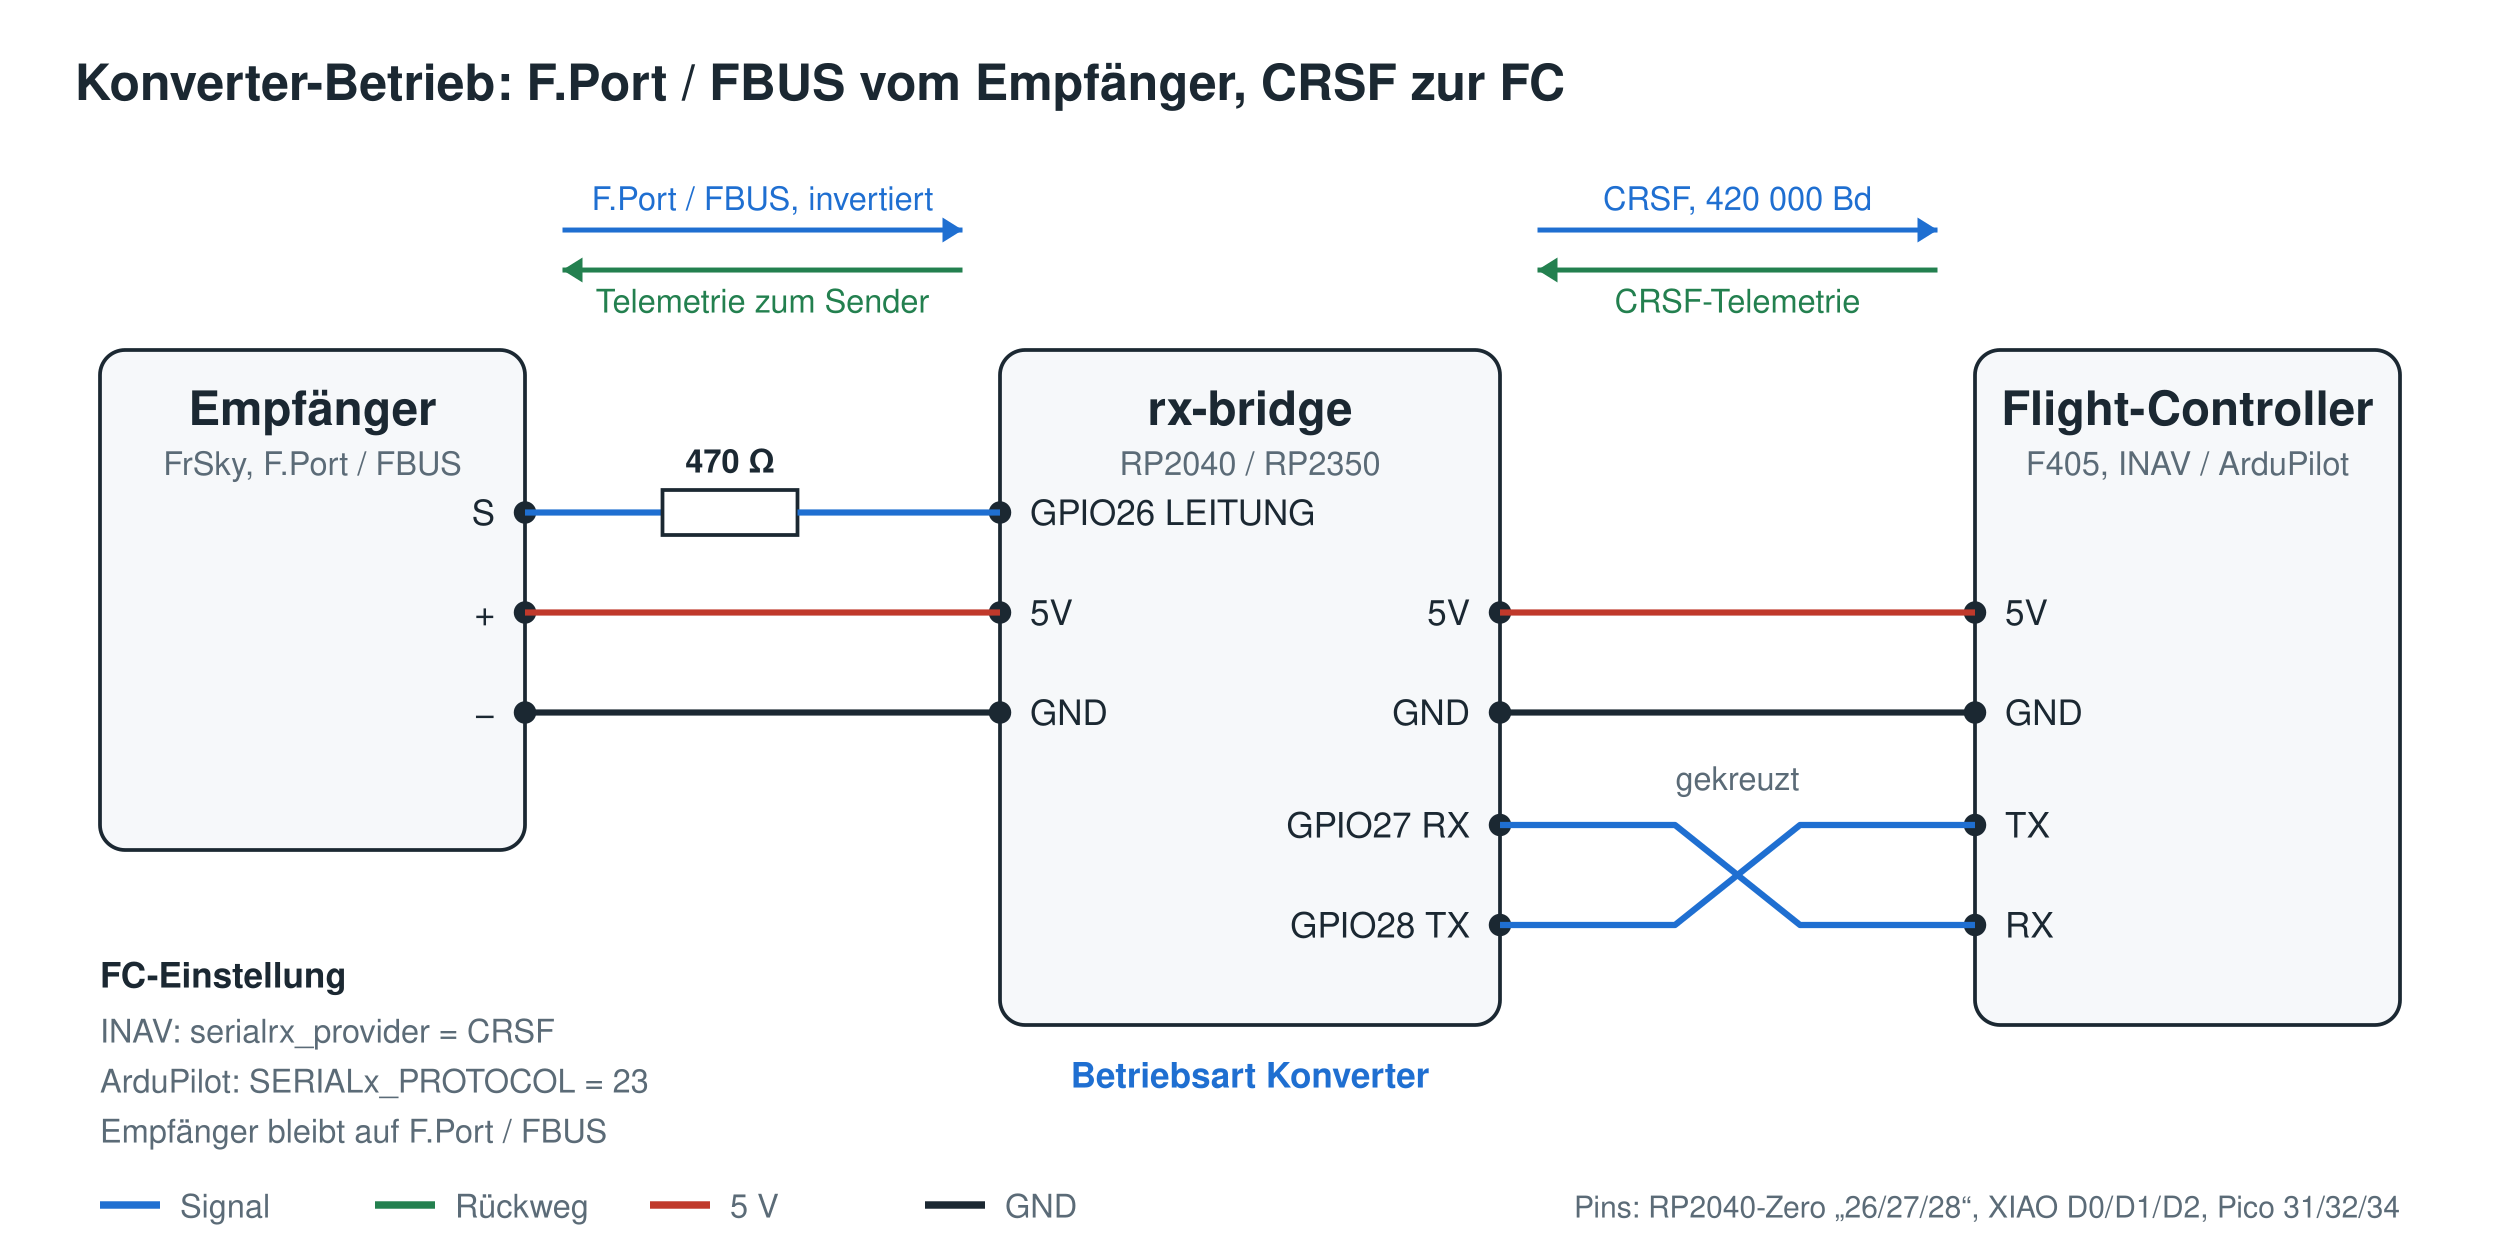
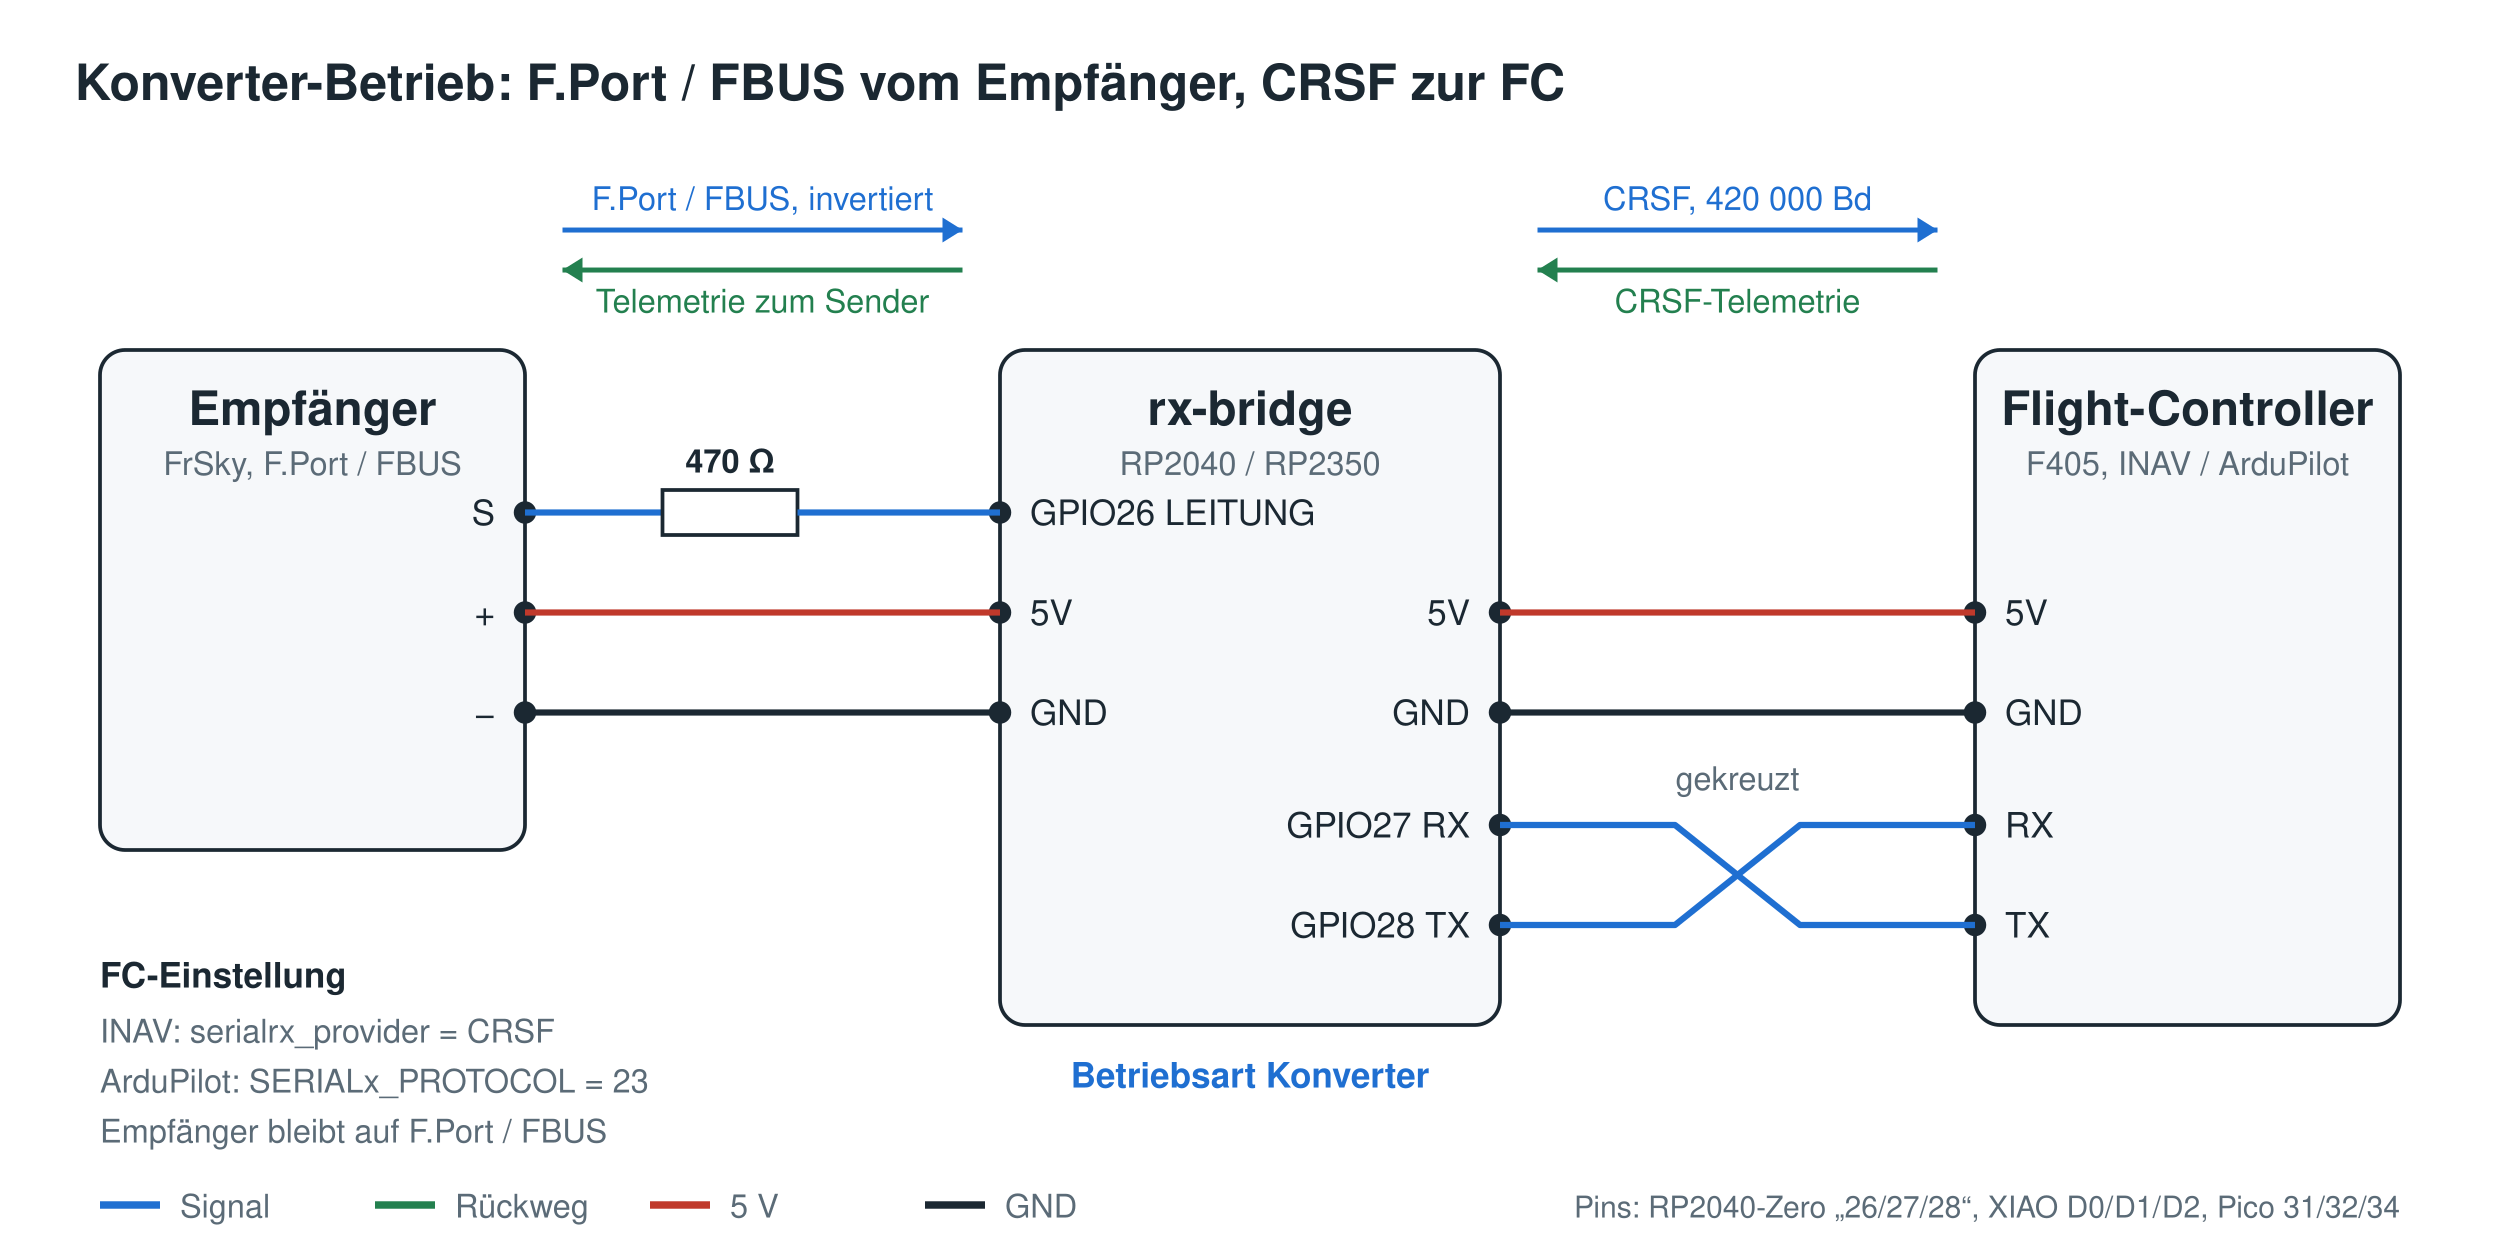
<svg xmlns="http://www.w3.org/2000/svg" viewBox="0 0 1000 500" width="1000" height="500" font-family="Barlow, Segoe UI, Helvetica, Arial, sans-serif">
  <rect width="1000" height="500" fill="#ffffff" />
  <text x="30" y="40" font-size="20" font-weight="600" fill="#1b2832" text-anchor="start">Konverter-Betrieb: F.Port / FBUS vom Empfänger, CRSF zur FC</text>
  <rect x="40" y="140" width="170" height="200" rx="10" fill="#f6f8fa" stroke="#1b2832" stroke-width="1.5" />
  <text x="125.0" y="170" font-size="19" font-weight="600" fill="#1b2832" text-anchor="middle">Empfänger</text>
  <text x="125.0" y="190" font-size="13" font-weight="400" fill="#5b6b77" text-anchor="middle">FrSky, F.Port / FBUS</text>
  <circle cx="210" cy="205" r="4.5" fill="#1b2832" />
  <text x="198" y="210" font-size="14" font-weight="500" fill="#1b2832" text-anchor="end">S</text>
  <circle cx="210" cy="245" r="4.5" fill="#1b2832" />
  <text x="198" y="250" font-size="14" font-weight="500" fill="#1b2832" text-anchor="end">+</text>
  <circle cx="210" cy="285" r="4.5" fill="#1b2832" />
  <text x="198" y="290" font-size="14" font-weight="500" fill="#1b2832" text-anchor="end">−</text>
  <rect x="400" y="140" width="200" height="270" rx="10" fill="#f6f8fa" stroke="#1b2832" stroke-width="1.5" />
  <text x="500.0" y="170" font-size="19" font-weight="600" fill="#1b2832" text-anchor="middle">rx-bridge</text>
  <text x="500.0" y="190" font-size="13" font-weight="400" fill="#5b6b77" text-anchor="middle">RP2040 / RP2350</text>
  <circle cx="400" cy="205" r="4.5" fill="#1b2832" />
  <text x="412" y="210" font-size="14" font-weight="500" fill="#1b2832" text-anchor="start">GPIO26 LEITUNG</text>
  <circle cx="400" cy="245" r="4.5" fill="#1b2832" />
  <text x="412" y="250" font-size="14" font-weight="500" fill="#1b2832" text-anchor="start">5V</text>
  <circle cx="400" cy="285" r="4.5" fill="#1b2832" />
  <text x="412" y="290" font-size="14" font-weight="500" fill="#1b2832" text-anchor="start">GND</text>
  <circle cx="600" cy="330" r="4.5" fill="#1b2832" />
  <text x="588" y="335" font-size="14" font-weight="500" fill="#1b2832" text-anchor="end">GPIO27 RX</text>
  <circle cx="600" cy="370" r="4.5" fill="#1b2832" />
  <text x="588" y="375" font-size="14" font-weight="500" fill="#1b2832" text-anchor="end">GPIO28 TX</text>
  <circle cx="600" cy="245" r="4.5" fill="#1b2832" />
  <text x="588" y="250" font-size="14" font-weight="500" fill="#1b2832" text-anchor="end">5V</text>
  <circle cx="600" cy="285" r="4.5" fill="#1b2832" />
  <text x="588" y="290" font-size="14" font-weight="500" fill="#1b2832" text-anchor="end">GND</text>
  <rect x="790" y="140" width="170" height="270" rx="10" fill="#f6f8fa" stroke="#1b2832" stroke-width="1.5" />
  <text x="875.0" y="170" font-size="19" font-weight="600" fill="#1b2832" text-anchor="middle">Flight-Controller</text>
  <text x="875.0" y="190" font-size="13" font-weight="400" fill="#5b6b77" text-anchor="middle">F405, INAV / ArduPilot</text>
  <circle cx="790" cy="330" r="4.5" fill="#1b2832" />
-   <text x="802" y="335" font-size="14" font-weight="500" fill="#1b2832" text-anchor="start">TX</text>
+   <text x="802" y="335" font-size="14" font-weight="500" fill="#1b2832" text-anchor="start">RX</text>
  <circle cx="790" cy="370" r="4.5" fill="#1b2832" />
-   <text x="802" y="375" font-size="14" font-weight="500" fill="#1b2832" text-anchor="start">RX</text>
+   <text x="802" y="375" font-size="14" font-weight="500" fill="#1b2832" text-anchor="start">TX</text>
  <circle cx="790" cy="245" r="4.5" fill="#1b2832" />
  <text x="802" y="250" font-size="14" font-weight="500" fill="#1b2832" text-anchor="start">5V</text>
  <circle cx="790" cy="285" r="4.5" fill="#1b2832" />
  <text x="802" y="290" font-size="14" font-weight="500" fill="#1b2832" text-anchor="start">GND</text>
  <path d="M 210 205 L 265 205" fill="none" stroke="#1f6fd1" stroke-width="2.5" stroke-linejoin="round" />
  <rect x="265" y="196" width="54" height="18" fill="#fff" stroke="#1b2832" stroke-width="1.5" />
  <text x="292" y="189" font-size="13" font-weight="600" fill="#1b2832" text-anchor="middle">470 Ω</text>
  <path d="M 319 205 L 400 205" fill="none" stroke="#1f6fd1" stroke-width="2.5" stroke-linejoin="round" />
  <path d="M 210 245 L 400 245" fill="none" stroke="#c0392b" stroke-width="2.5" stroke-linejoin="round" />
  <path d="M 210 285 L 400 285" fill="none" stroke="#1b2832" stroke-width="2.5" stroke-linejoin="round" />
  <path d="M 600 245 L 790 245" fill="none" stroke="#c0392b" stroke-width="2.5" stroke-linejoin="round" />
  <path d="M 600 285 L 790 285" fill="none" stroke="#1b2832" stroke-width="2.5" stroke-linejoin="round" />
  <path d="M 600 330 L 670 330 L 720 370 L 790 370" fill="none" stroke="#1f6fd1" stroke-width="2.5" stroke-linejoin="round" />
  <path d="M 600 370 L 670 370 L 720 330 L 790 330" fill="none" stroke="#1f6fd1" stroke-width="2.5" stroke-linejoin="round" />
  <text x="695" y="316" font-size="13" font-weight="500" fill="#5b6b77" text-anchor="middle">gekreuzt</text>
  <path d="M 225 92 L 385 92" fill="none" stroke="#1f6fd1" stroke-width="2" stroke-linejoin="round" />
  <path d="M 385 92 L 377 87 L 377 97 Z" fill="#1f6fd1" />
  <text x="305.0" y="84" font-size="13" font-weight="500" fill="#1f6fd1" text-anchor="middle">F.Port / FBUS, invertiert</text>
  <path d="M 385 108 L 225 108" fill="none" stroke="#23804f" stroke-width="2" stroke-linejoin="round" />
  <path d="M 225 108 L 233 103 L 233 113 Z" fill="#23804f" />
  <text x="305.0" y="125" font-size="13" font-weight="500" fill="#23804f" text-anchor="middle">Telemetrie zum Sender</text>
  <path d="M 615 92 L 775 92" fill="none" stroke="#1f6fd1" stroke-width="2" stroke-linejoin="round" />
  <path d="M 775 92 L 767 87 L 767 97 Z" fill="#1f6fd1" />
  <text x="695.0" y="84" font-size="13" font-weight="500" fill="#1f6fd1" text-anchor="middle">CRSF, 420 000 Bd</text>
  <path d="M 775 108 L 615 108" fill="none" stroke="#23804f" stroke-width="2" stroke-linejoin="round" />
  <path d="M 615 108 L 623 103 L 623 113 Z" fill="#23804f" />
  <text x="695.0" y="125" font-size="13" font-weight="500" fill="#23804f" text-anchor="middle">CRSF-Telemetrie</text>
  <text x="500" y="435" font-size="14" font-weight="600" fill="#1f6fd1" text-anchor="middle">Betriebsart Konverter</text>
  <text x="40" y="395" font-size="14" font-weight="600" fill="#1b2832" text-anchor="start">FC-Einstellung</text>
  <text x="40" y="417" font-size="13" font-weight="400" fill="#5b6b77" text-anchor="start">INAV: serialrx_provider = CRSF</text>
  <text x="40" y="437" font-size="13" font-weight="400" fill="#5b6b77" text-anchor="start">ArduPilot: SERIALx_PROTOCOL = 23</text>
  <text x="40" y="457" font-size="13" font-weight="400" fill="#5b6b77" text-anchor="start">Empfänger bleibt auf F.Port / FBUS</text>
  <path d="M 40 482 L 64 482" fill="none" stroke="#1f6fd1" stroke-width="3" stroke-linejoin="round" />
  <text x="72" y="487" font-size="13" font-weight="400" fill="#5b6b77" text-anchor="start">Signal</text>
  <path d="M 150 482 L 174 482" fill="none" stroke="#23804f" stroke-width="3" stroke-linejoin="round" />
  <text x="182" y="487" font-size="13" font-weight="400" fill="#5b6b77" text-anchor="start">Rückweg</text>
  <path d="M 260 482 L 284 482" fill="none" stroke="#c0392b" stroke-width="3" stroke-linejoin="round" />
  <text x="292" y="487" font-size="13" font-weight="400" fill="#5b6b77" text-anchor="start">5 V</text>
  <path d="M 370 482 L 394 482" fill="none" stroke="#1b2832" stroke-width="3" stroke-linejoin="round" />
  <text x="402" y="487" font-size="13" font-weight="400" fill="#5b6b77" text-anchor="start">GND</text>
  <text x="960" y="487" font-size="12" font-weight="400" fill="#5b6b77" text-anchor="end">Pins: RP2040-Zero „26/27/28“, XIAO D0/D1/D2, Pico 31/32/34</text>
</svg>
